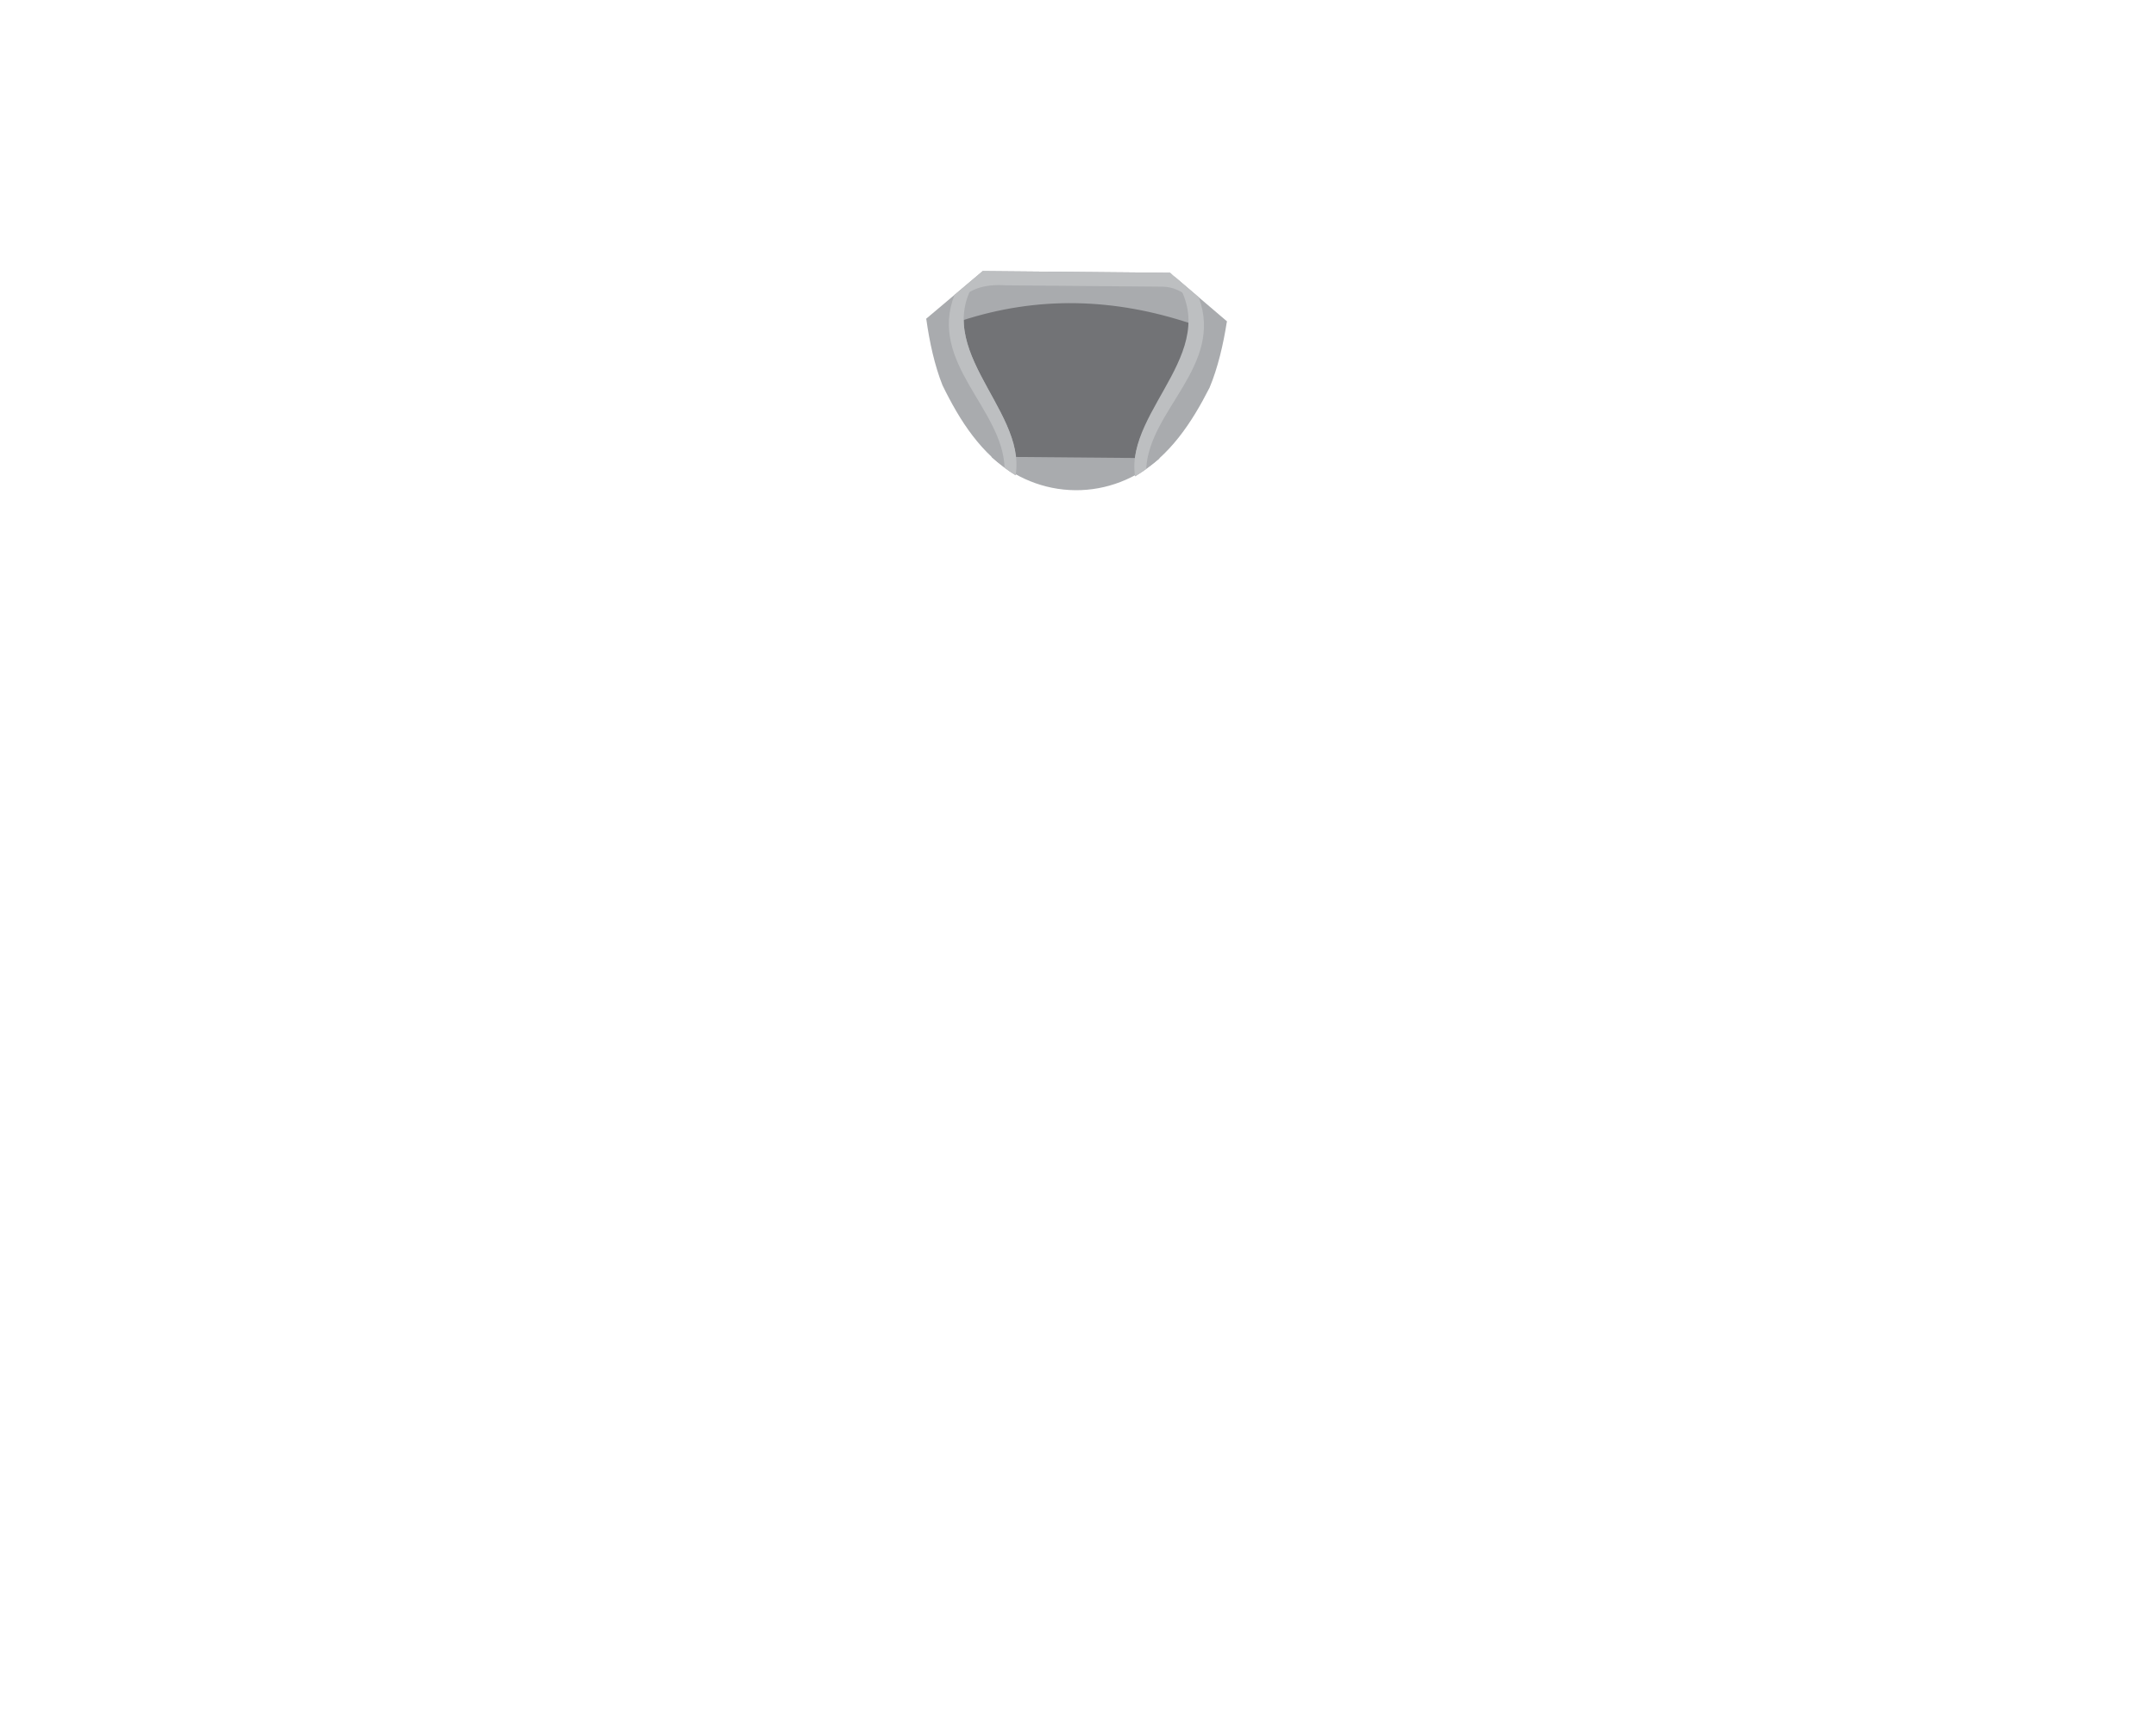
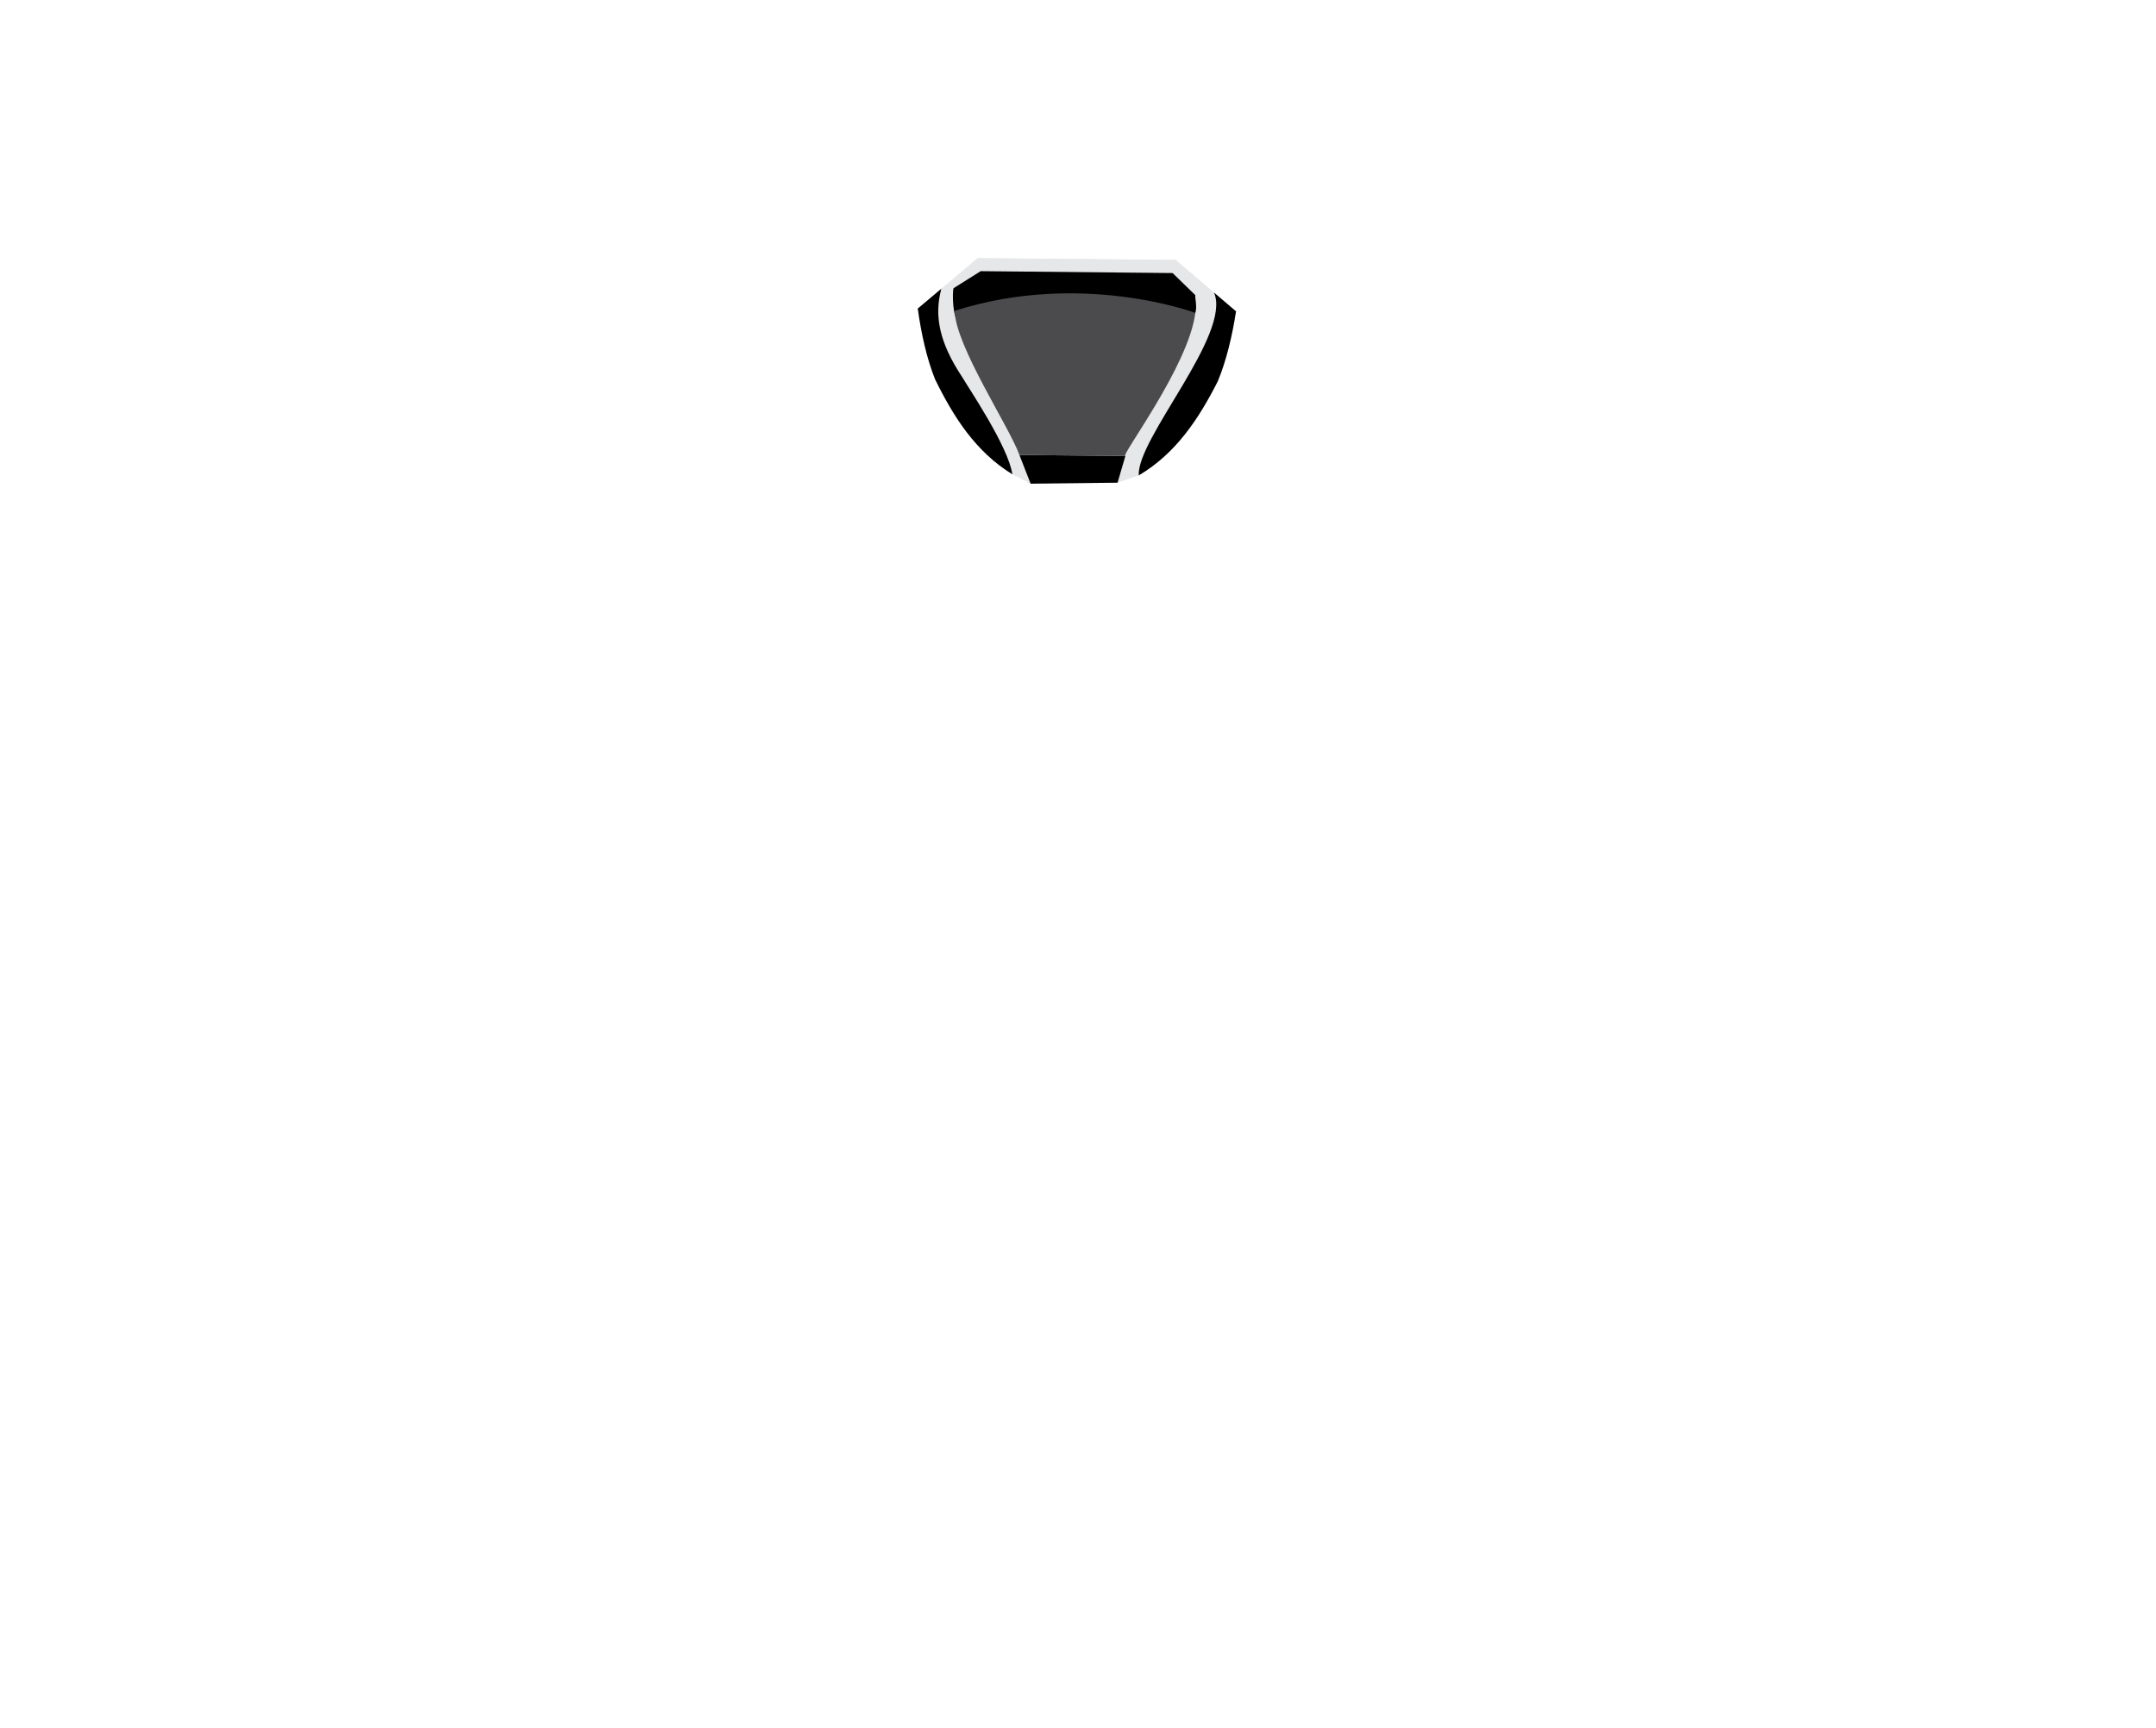
<svg xmlns="http://www.w3.org/2000/svg" xml:space="preserve" width="57.573mm" height="46.143mm" version="1.1" style="shape-rendering:geometricPrecision; text-rendering:geometricPrecision; image-rendering:optimizeQuality; fill-rule:evenodd; clip-rule:evenodd" viewBox="0 0 5757.32 4614.32">
  <defs>
    <style type="text/css">
   
-     .fil2 {fill:#BDBFC1}
-     .fil1 {fill:#A9ABAE}
-     .fil0 {fill:#727376}
+     .fil1 {fill:#E6E7E8}
+     .fil2 {fill:#4B4B4D}
+     
   
  </style>
  </defs>
-   <g id="Camada_x0020_1">
-     <path class="fil0" d="M2535.46 839.55c522.02,-95.16 849.22,-135.08 545.65,361.74l-116.42 76.2 -265.24 -28.96 -163.99 -408.98z" />
-     <g id="_1644933629152">
-       <g>
-         <path class="fil1" d="M2624.2 723.95l500.45 4.64 19.2 21.01 1.74 2.47c1.59,2.3 3.13,4.59 4.61,6.88l1.2 1.86 0.08 0.13c3.51,5.54 6.69,11.05 9.54,16.52l0.95 1.84 0.01 0.02c1.2,2.36 2.34,4.71 3.42,7.05l0.12 0.26 0.83 1.82c2.45,5.47 4.59,10.91 6.44,16.32l0.03 0.07c6.97,20.45 8.74,39.97 8.29,59.68 -204.36,-68.31 -409.22,-75.11 -614.66,-7.66 0.26,-43.42 24.73,-102.49 57.75,-132.91z" />
-         <path class="fil1" d="M2473.42 851.14l150.78 -127.19c-161.81,195.61 117.9,363.77 87.9,545.39 -92.72,-57.05 -148.51,-144.67 -195.27,-240.34 -20.9,-52.38 -34.77,-115.44 -43.2,-176.37l-0.67 0.18 0.46 -1.67z" />
-         <path class="fil1" d="M3276.33 858.1l-141.92 -121.09c158.64,198.39 -130.53,352.98 -103.44,535.09 93.62,-55.43 150.8,-142.07 199.09,-236.92 21.74,-52.01 36.62,-114.82 46.03,-175.6l0.66 0.2 -0.42 -1.68z" />
-         <path class="fil1" d="M3096.89 1223.76c-62.67,54.23 -140.96,86.18 -225.67,85.45 -84.72,-0.74 -162.48,-34.04 -224.28,-89.35l449.95 3.9z" />
-       </g>
-       <g>
-         <path class="fil2" d="M2624.2 723.95l500.45 4.64 19.2 21.01 1.74 2.47c1.59,2.3 3.13,4.59 4.61,6.88l1.2 1.86 0.08 0.13c1.09,1.72 22.31,30.03 23.35,31.76 -19.7,-14.37 -41.98,-26.49 -68.95,-27.02l-419.35 -3.64c-62.79,-4.38 -97.91,12.83 -123.03,37.85 8.4,-14.46 49.94,-66.03 60.7,-75.94z" />
-         <path class="fil2" d="M2548.81 787.55l75.39 -63.6c-161.81,195.61 117.9,363.77 87.9,545.39 -10.28,-6.33 -20.11,-13.04 -29.51,-20.08 -5.07,-158.17 -204.03,-279.53 -133.78,-461.71z" />
-         <path class="fil2" d="M3201.23 794.03l-76.58 -65.44c158.65,198.39 -120.77,361.4 -93.68,543.51 10.37,-6.15 20.3,-12.68 29.82,-19.56 7.61,-158.06 207.76,-275.14 140.44,-458.51z" />
-       </g>
-     </g>
+   <g id="template">
+     <path class="fil0" d="M2450.75 824.1l63.16 -53.27c-5.47,189.56 300.59,295.33 189.49,495.95 -98.14,-60.38 -157.2,-153.14 -206.7,-254.41 -22.12,-55.45 -36.8,-122.2 -45.73,-186.7l-0.7 0.2 0.48 -1.77z" />
+     <path class="fil0" d="M3300.67 831.46l-58.76 -50.12c-123.6,210.01 -378.11,295.6 -200.96,488.36 99.1,-58.67 159.64,-150.39 210.75,-250.79 23.01,-55.05 38.76,-121.54 48.72,-185.88l0.71 0.21 -0.46 -1.78z" />
+     <path class="fil1" d="M2569.28 1006.84c16.98,29.2 123.29,185.86 134.12,259.94l48.74 25 232.15 -2.63 56.66 -19.45c-6.22,-97.62 248.59,-377.05 200.96,-488.36l-101.79 -86.97 -529.77 -4.92 -96.44 81.38c-20.01,72.27 -5.5,144.24 55.37,236.01z" />
+     <polygon class="fil0" points="2916.47,1216.85 3005.25,1217.63 2984.29,1289.15 2752.14,1291.78 2722.21,1215.17 " />
+     <polygon class="fil1" points="2887.01,886.98 3131.26,729.23 3140.12,694.37 2610.36,689.46 2618.85,724.2 " />
+     <path class="fil0" d="M2869.38 818.63c6.81,-0.84 317.82,31.11 322.58,17.01 5.58,-16.49 -1.54,-41.34 0,-47.31l-60.7 -59.1 -512.41 -5.03 -72.74 45.65c-3.23,12.5 -2.4,83.2 14.31,86.72l308.96 -37.94z" />
+     <path class="fil2" d="M2722.21 1215.17l283.04 2.46c-13.71,-0.12 169.07,-240.04 186.71,-382 0,0 -304.31,-113.74 -642.74,-5.48 2.25,94.09 145.88,309.32 172.99,385.02z" />
  </g>
</svg>
